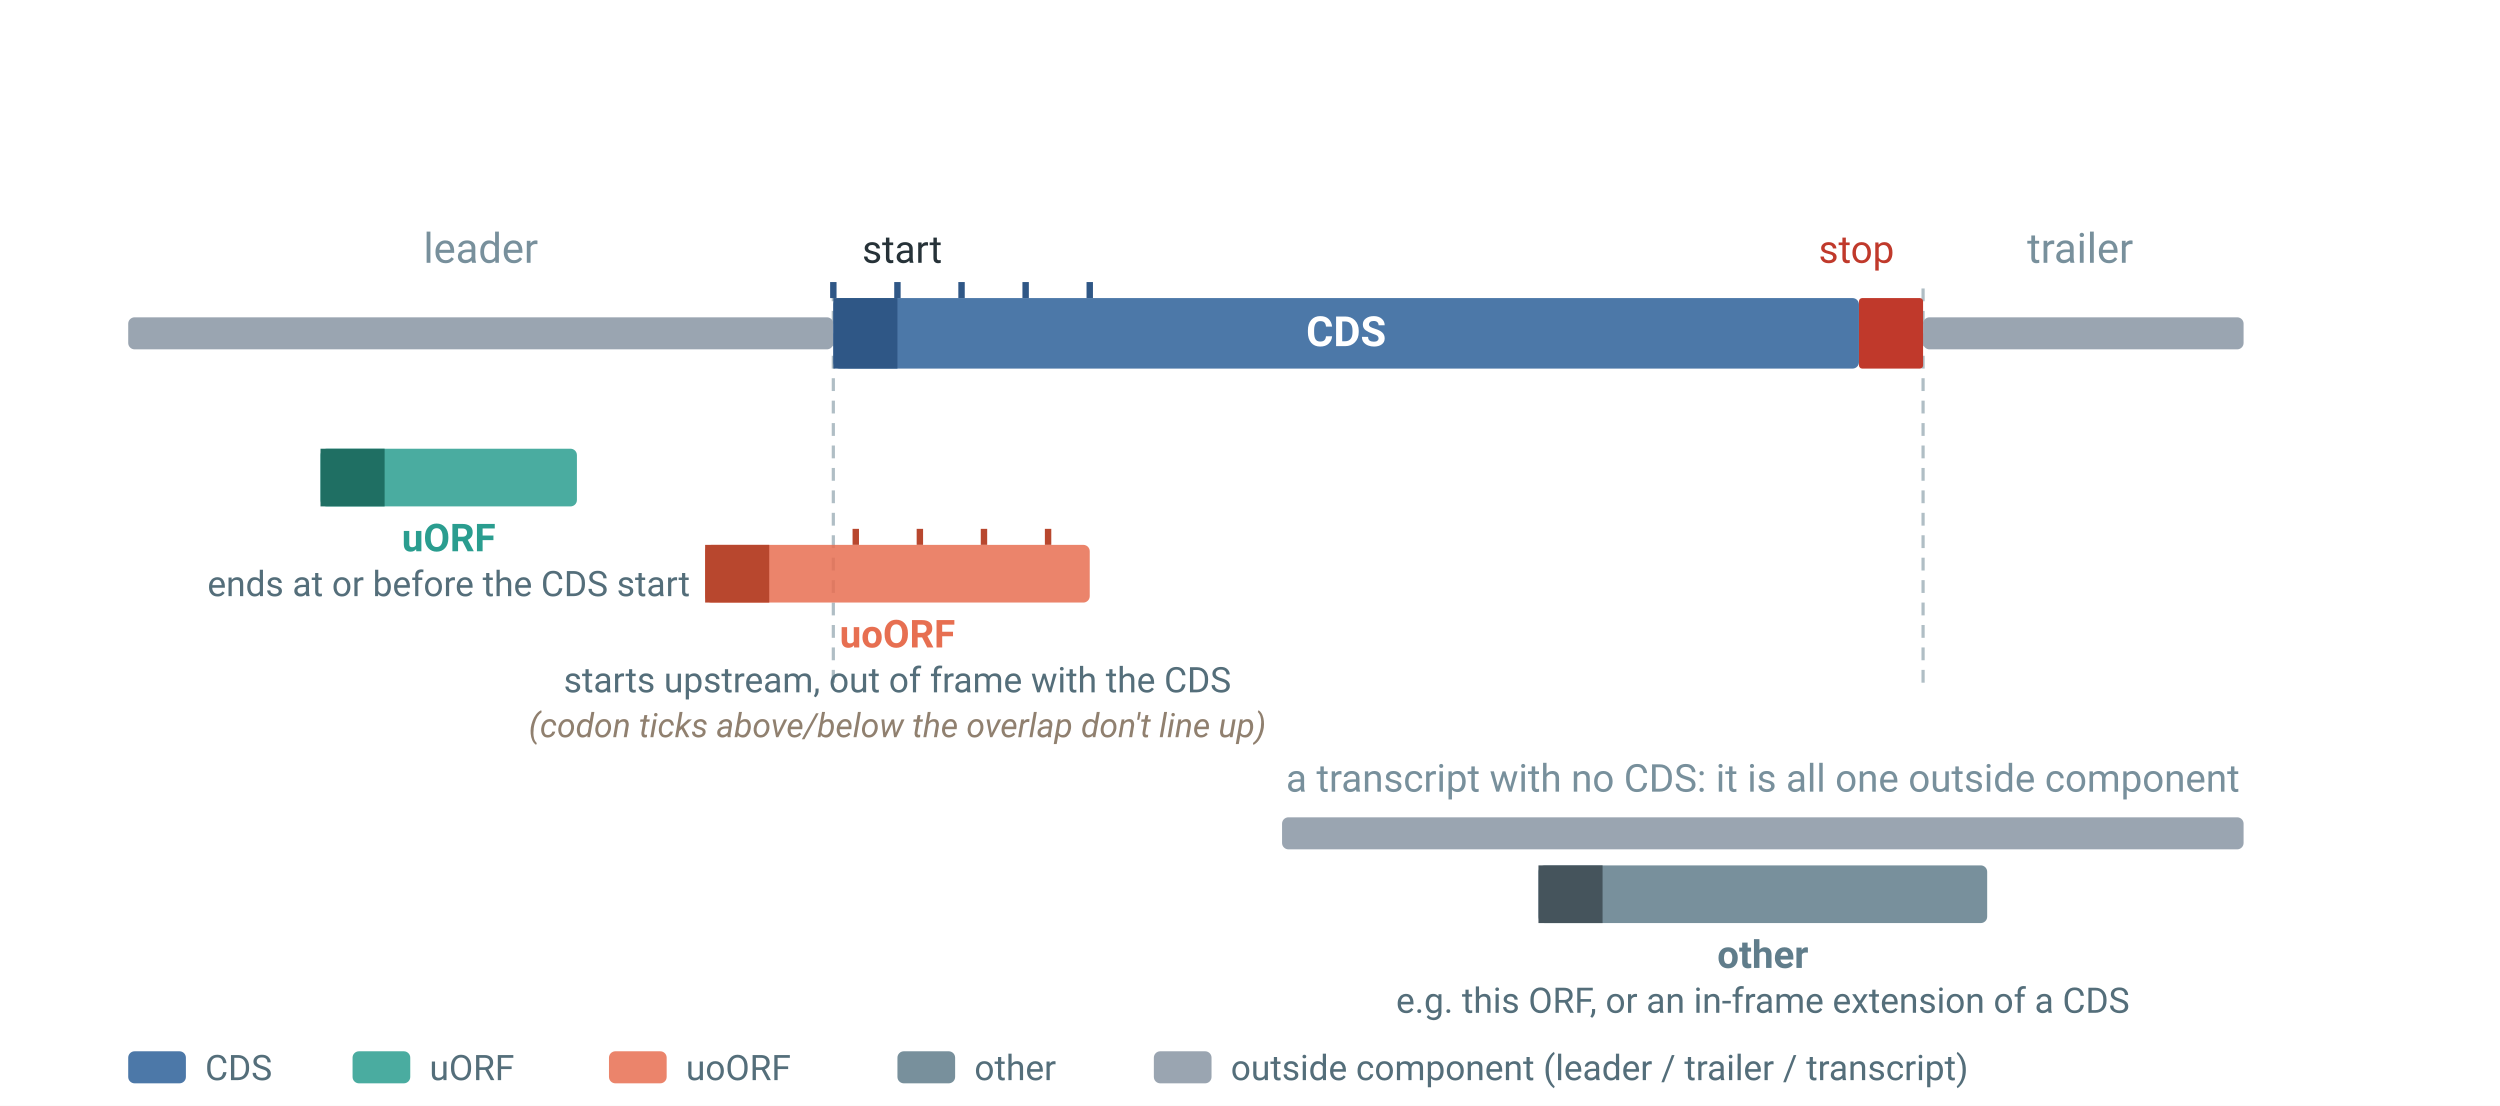
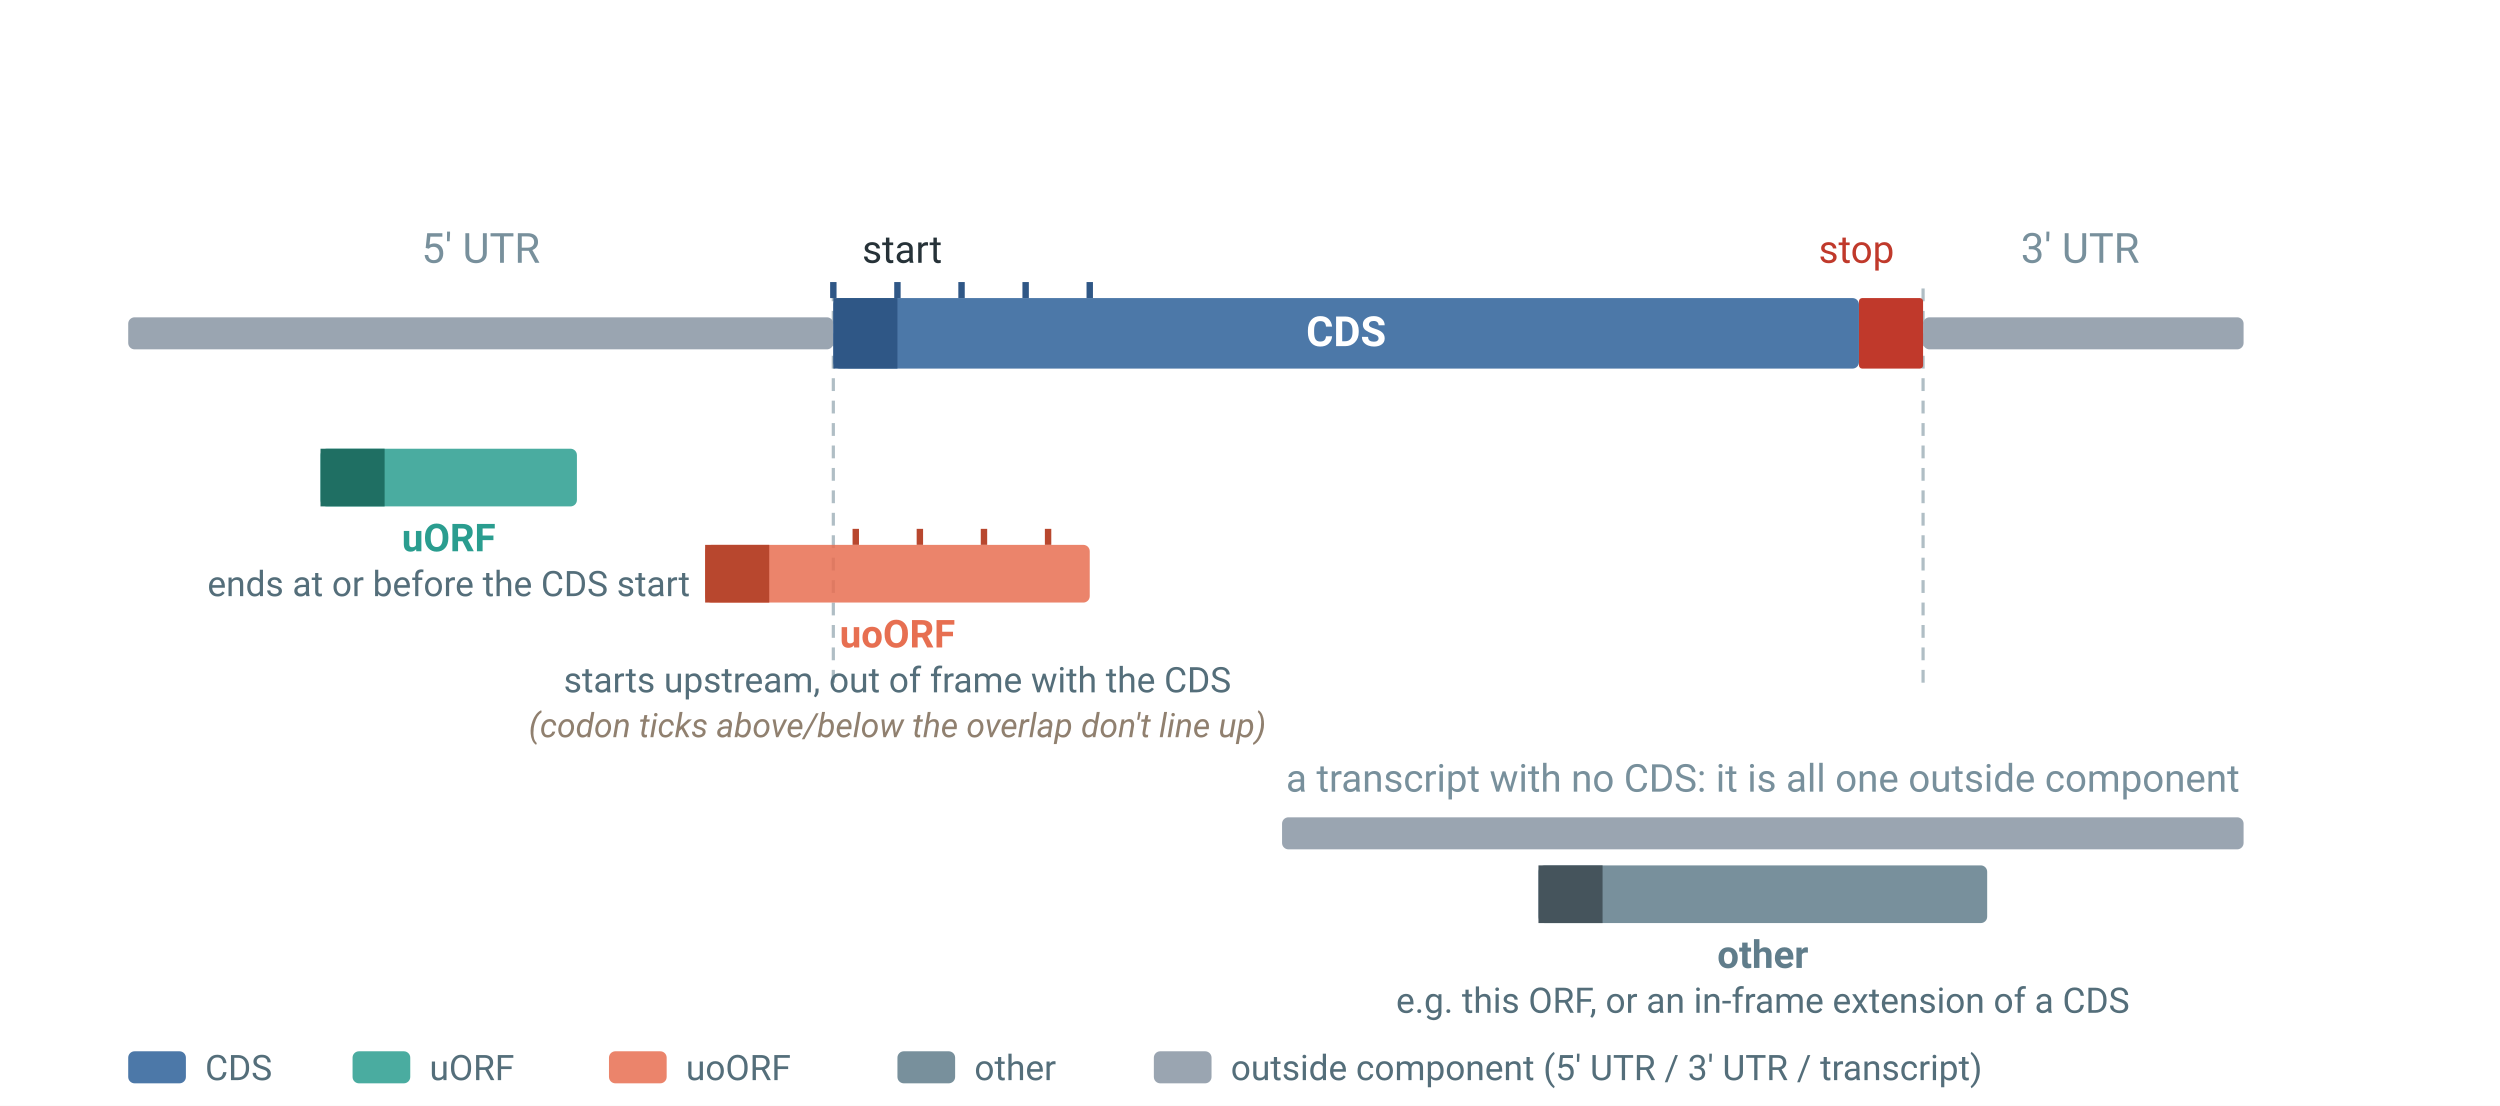
<svg xmlns="http://www.w3.org/2000/svg" viewBox="0 0 780 345" width="780" height="345" font-family="Roboto, Helvetica Neue, Arial, sans-serif" font-size="13" fill="#263238">
  <rect width="780" height="345" fill="white" />
  <line x1="260" y1="90" x2="260" y2="215" stroke="#b0bec5" stroke-width="1" stroke-dasharray="4,3" />
  <line x1="600" y1="90" x2="600" y2="215" stroke="#b0bec5" stroke-width="1" stroke-dasharray="4,3" />
-   <text x="150" y="82" text-anchor="middle" font-size="13" fill="#78909c">leader</text>
-   <text x="649" y="82" text-anchor="middle" font-size="13" fill="#78909c">trailer</text>
+   <text x="150" y="82" text-anchor="middle" font-size="13" fill="#78909c">5′ UTR</text>
+   <text x="649" y="82" text-anchor="middle" font-size="13" fill="#78909c">3′ UTR</text>
  <text x="269" y="82" text-anchor="start" font-size="12" fill="#263238">start</text>
  <text x="591" y="82" text-anchor="end" font-size="12" fill="#c0392b">stop</text>
  <rect x="40" y="99" width="220" height="10" fill="#9aa5b1" rx="2" />
  <rect x="600" y="99" width="100" height="10" fill="#9aa5b1" rx="2" />
  <rect x="260" y="93" width="320" height="22" fill="#4c78a8" rx="2" />
  <rect x="260" y="93" width="20" height="22" fill="#2f5786" />
  <rect x="580" y="93" width="20" height="22" fill="#c0392b" rx="1" />
  <text x="420" y="108" text-anchor="middle" font-size="13" fill="white" font-weight="bold">CDS</text>
  <rect x="100" y="140" width="80" height="18" fill="#2a9d8f" opacity="0.85" rx="2" />
  <rect x="100" y="140" width="20" height="18" fill="#1f6f63" />
  <text x="140" y="172" text-anchor="middle" font-size="12" fill="#2a9d8f" font-weight="bold">uORF</text>
  <text x="140" y="186" text-anchor="middle" font-size="11" fill="#546e7a">ends at or before the CDS start</text>
  <line x1="260" y1="88" x2="260" y2="93" stroke="#2f5786" stroke-width="2" />
  <line x1="280" y1="88" x2="280" y2="93" stroke="#2f5786" stroke-width="2" />
  <line x1="300" y1="88" x2="300" y2="93" stroke="#2f5786" stroke-width="2" />
  <line x1="320" y1="88" x2="320" y2="93" stroke="#2f5786" stroke-width="2" />
  <line x1="340" y1="88" x2="340" y2="93" stroke="#2f5786" stroke-width="2" />
  <line x1="267" y1="165" x2="267" y2="170" stroke="#b8472e" stroke-width="2" />
  <line x1="287" y1="165" x2="287" y2="170" stroke="#b8472e" stroke-width="2" />
  <line x1="307" y1="165" x2="307" y2="170" stroke="#b8472e" stroke-width="2" />
  <line x1="327" y1="165" x2="327" y2="170" stroke="#b8472e" stroke-width="2" />
  <rect x="220" y="170" width="120" height="18" fill="#e76f51" opacity="0.85" rx="2" />
  <rect x="220" y="170" width="20" height="18" fill="#b8472e" />
  <text x="280" y="202" text-anchor="middle" font-size="12" fill="#e76f51" font-weight="bold">uoORF</text>
  <text x="280" y="216" text-anchor="middle" font-size="11" fill="#546e7a">starts upstream, out of frame with the CDS</text>
  <text x="280" y="230" text-anchor="middle" font-size="10.5" fill="#90806f" font-style="italic">(codon ticks above/below the overlap don't line up)</text>
  <text x="550" y="247" text-anchor="middle" font-size="12" fill="#78909c">a transcript with no CDS: it is all one outside component</text>
  <rect x="400" y="255" width="300" height="10" fill="#9aa5b1" rx="2" />
  <rect x="480" y="270" width="140" height="18" fill="#607d8b" opacity="0.85" rx="2" />
  <rect x="480" y="270" width="20" height="18" fill="#45545c" />
  <text x="550" y="302" text-anchor="middle" font-size="12" fill="#607d8b" font-weight="bold">other</text>
  <text x="550" y="316" text-anchor="middle" font-size="11" fill="#546e7a">e.g. this ORF, or an in-frame extension of a CDS</text>
  <rect x="40" y="328" width="18" height="10" fill="#4c78a8" rx="2" />
  <text x="64" y="337" font-size="11" fill="#546e7a">CDS</text>
  <rect x="110" y="328" width="18" height="10" fill="#2a9d8f" opacity="0.85" rx="2" />
  <text x="134" y="337" font-size="11" fill="#546e7a">uORF</text>
  <rect x="190" y="328" width="18" height="10" fill="#e76f51" opacity="0.85" rx="2" />
  <text x="214" y="337" font-size="11" fill="#546e7a">uoORF</text>
  <rect x="280" y="328" width="18" height="10" fill="#607d8b" opacity="0.85" rx="2" />
  <text x="304" y="337" font-size="11" fill="#546e7a">other</text>
  <rect x="360" y="328" width="18" height="10" fill="#9aa5b1" rx="2" />
-   <text x="384" y="337" font-size="11" fill="#546e7a">outside component (leader / trailer / transcript)</text>
+   <text x="384" y="337" font-size="11" fill="#546e7a">outside component (5′ UTR / 3′ UTR / transcript)</text>
</svg>
